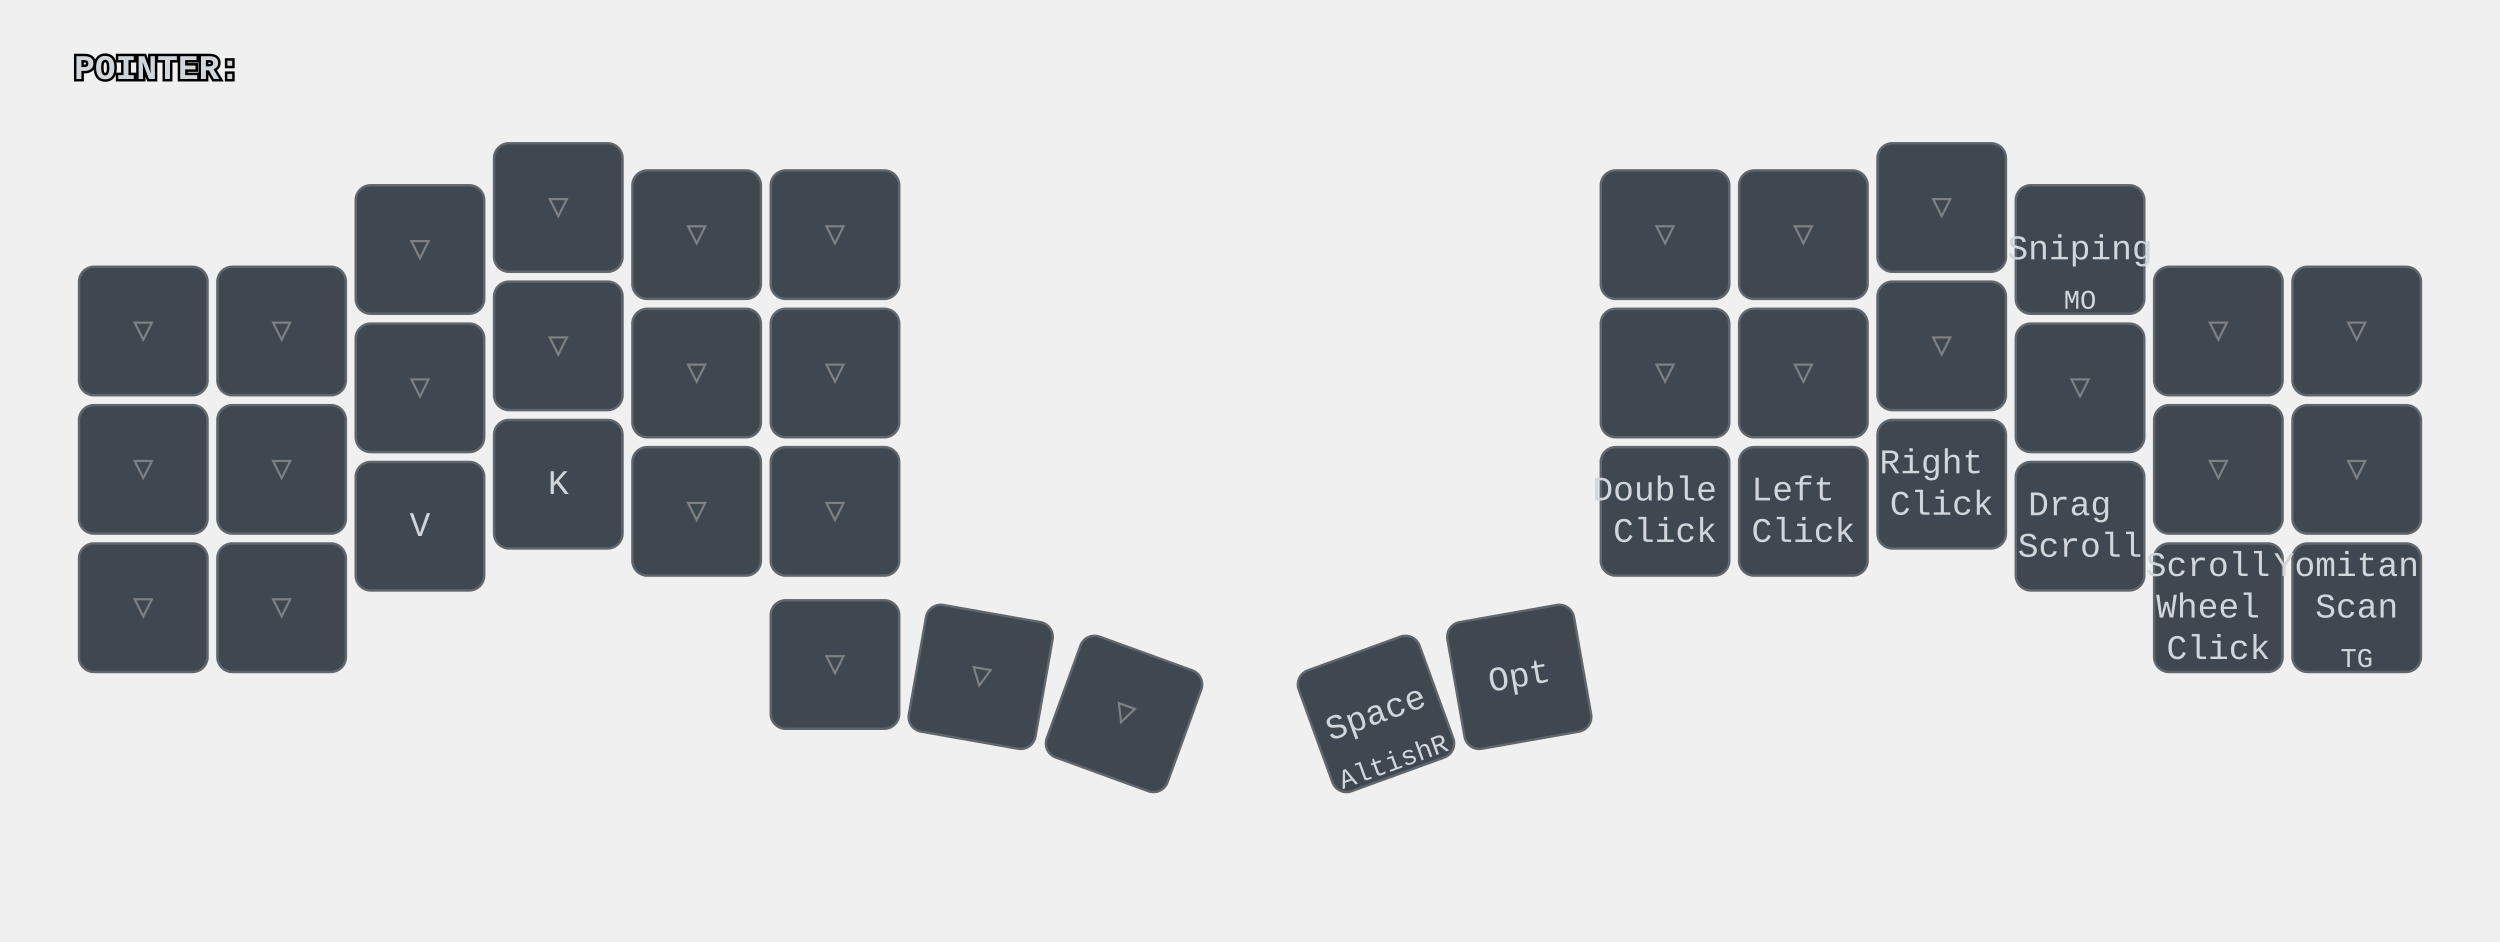
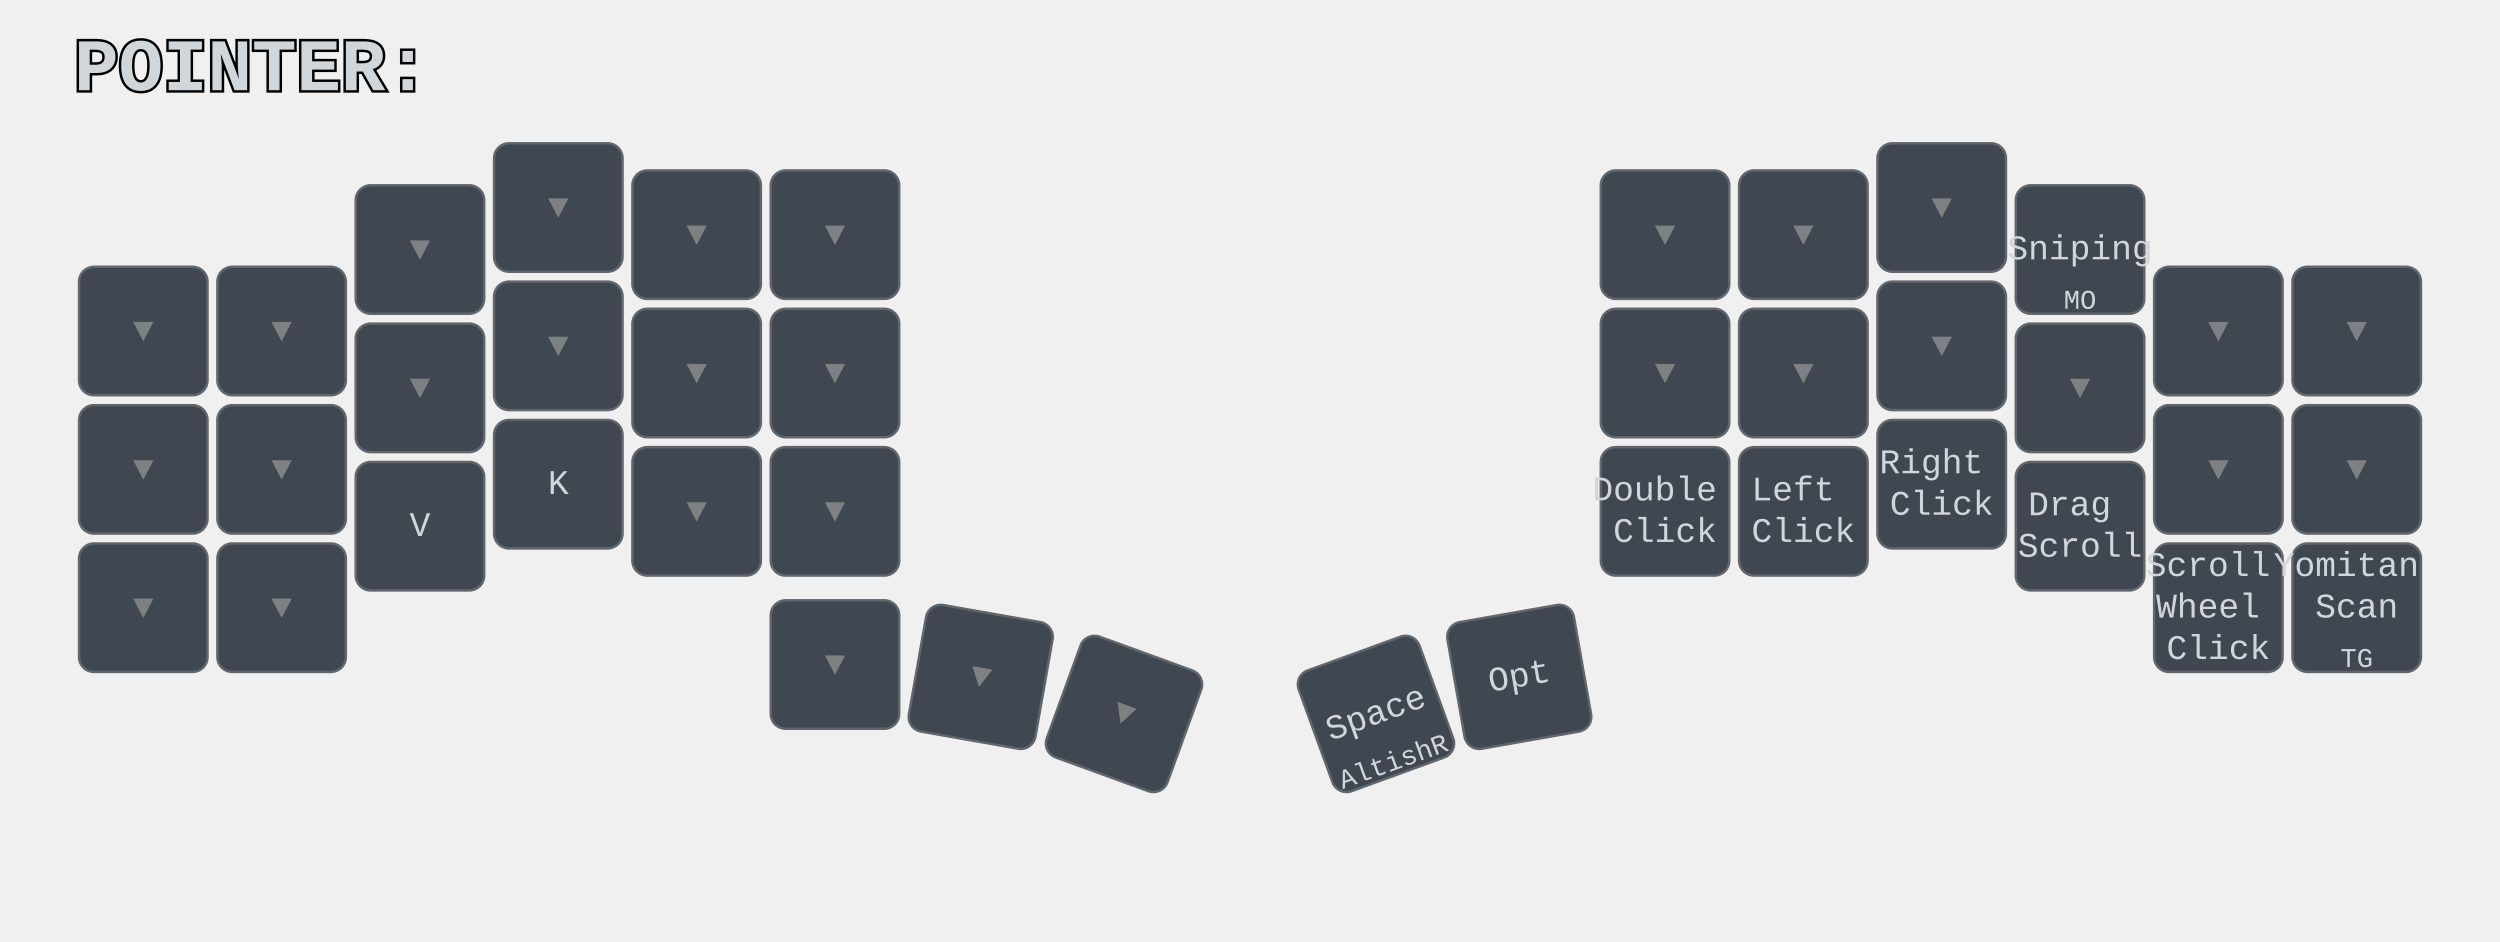
<svg xmlns="http://www.w3.org/2000/svg" width="1012" height="381" viewBox="0 0 1012 381" class="keymap">
  <defs>/* start glyphs */
<svg id="mdi:arrow-bottom-left">
      <svg id="mdi-arrow-bottom-left" viewBox="0 0 24 24">
        <path d="M19,6.41L17.59,5L7,15.59V9H5V19H15V17H8.41L19,6.41Z" />
      </svg>
    </svg>
    <svg id="mdi:arrow-bottom-right">
      <svg id="mdi-arrow-bottom-right" viewBox="0 0 24 24">
        <path d="M5,6.41L6.41,5L17,15.59V9H19V19H9V17H15.59L5,6.41Z" />
      </svg>
    </svg>
    <svg id="mdi:arrow-left">
      <svg id="mdi-arrow-left" viewBox="0 0 24 24">
        <path d="M20,11V13H8L13.5,18.5L12.08,19.92L4.16,12L12.08,4.08L13.5,5.5L8,11H20Z" />
      </svg>
    </svg>
    <svg id="mdi:arrow-right">
      <svg id="mdi-arrow-right" viewBox="0 0 24 24">
        <path d="M4,11V13H16L10.5,18.5L11.92,19.92L19.84,12L11.92,4.08L10.5,5.5L16,11H4Z" />
      </svg>
    </svg>
    <svg id="mdi:arrow-top-left">
      <svg id="mdi-arrow-top-left" viewBox="0 0 24 24">
        <path d="M19,17.59L17.59,19L7,8.41V15H5V5H15V7H8.41L19,17.59Z" />
      </svg>
    </svg>
    <svg id="mdi:arrow-top-right">
      <svg id="mdi-arrow-top-right" viewBox="0 0 24 24">
        <path d="M5,17.59L15.59,7H9V5H19V15H17V8.41L6.41,19L5,17.59Z" />
      </svg>
    </svg>
  </defs>/* end glyphs */
<style>/* inherit to force styles through use tags */
svg path {
    fill: inherit;
}

/* font and background color specifications */
svg.keymap {
-     font-family: SFMono-Regular,Consolas,Liberation Mono,Menlo,monospace;
+     font-family: Monaspace Krypton,Consolas,Liberation Mono,Menlo,monospace;
    font-size: 14px;
    font-kerning: normal;
    text-rendering: optimizeLegibility;
    fill: #24292e;
}

/* default key styling */
rect.key {
    fill: #f6f8fa;
    stroke: #c9cccf;
    stroke-width: 1;
}

/* default key side styling, only used is draw_key_sides is set */
rect.side {
    filter: brightness(90%);
}

/* color accent for combo boxes */
rect.combo, rect.combo-separate {
    fill: #cdf;
}

/* color accent for held keys */
rect.held, rect.combo.held {
    fill: #fdd;
}

/* color accent for ghost (optional) keys */
rect.ghost, rect.combo.ghost {
    stroke-dasharray: 4, 4;
    stroke-width: 2;
}

text {
    text-anchor: middle;
    dominant-baseline: middle;
}

/* styling for layer labels */
text.label {
+  font-size: 30px;
    font-weight: bold;
    text-anchor: start;
    stroke: white;
    stroke-width: 2;
    paint-order: stroke;
}

/* styling for combo tap, and key hold/shifted label text */
text.combo, text.hold, text.shifted {
    font-size: 11px;
}

text.hold {
    text-anchor: middle;
    dominant-baseline: auto;
}

text.shifted {
    text-anchor: middle;
    dominant-baseline: hanging;
}

/* styling for hold/shifted label text in combo box */
text.combo.hold, text.combo.shifted {
    font-size: 8px;
}

/* lighter symbol for transparent keys */
text.trans {
    fill: #7b7e81;
}

/* styling for combo dendrons */
path.combo {
    stroke-width: 1;
    stroke: gray;
    fill: none;
}

/* Start Tabler Icons Cleanup */
/* cannot use height/width with glyphs */
.icon-tabler &gt; path {
    fill: inherit;
    stroke: inherit;
    stroke-width: 2;
}
/* hide tabler's default box */
.icon-tabler &gt; path[stroke="none"][fill="none"] {
    visibility: hidden;
}
/* End Tabler Icons Cleanup */

svg.keymap { fill: #d1d6db; }
rect.key { fill: #3f4750; }
rect.key, rect.combo { stroke: #60666c; }
rect.combo, rect.combo-separate { fill: #1f3d7a; }
rect.held, rect.combo.held { fill: #854747; }
text.label, text.footer { stroke: black; }
text.trans { fill: #7e8184; }
path.combo { stroke: #7f7f7f; }
</style>
  <g transform="translate(30, 0)" class="layer-POINTER">
    <text x="0" y="28" class="label" id="POINTER">POINTER:</text>
    <g transform="translate(0, 56)">
      <g transform="translate(28, 78)" class="key trans keypos-0">
        <rect rx="6" ry="6" x="-26" y="-26" width="52" height="52" class="key trans" />
-         <text x="0" y="0" class="key trans tap">▽</text>
+         <text x="0" y="0" class="key trans tap">▼</text>
      </g>
      <g transform="translate(84, 78)" class="key trans keypos-1">
        <rect rx="6" ry="6" x="-26" y="-26" width="52" height="52" class="key trans" />
-         <text x="0" y="0" class="key trans tap">▽</text>
+         <text x="0" y="0" class="key trans tap">▼</text>
      </g>
      <g transform="translate(140, 45)" class="key trans keypos-2">
        <rect rx="6" ry="6" x="-26" y="-26" width="52" height="52" class="key trans" />
-         <text x="0" y="0" class="key trans tap">▽</text>
+         <text x="0" y="0" class="key trans tap">▼</text>
      </g>
      <g transform="translate(196, 28)" class="key trans keypos-3">
        <rect rx="6" ry="6" x="-26" y="-26" width="52" height="52" class="key trans" />
-         <text x="0" y="0" class="key trans tap">▽</text>
+         <text x="0" y="0" class="key trans tap">▼</text>
      </g>
      <g transform="translate(252, 39)" class="key trans keypos-4">
        <rect rx="6" ry="6" x="-26" y="-26" width="52" height="52" class="key trans" />
-         <text x="0" y="0" class="key trans tap">▽</text>
+         <text x="0" y="0" class="key trans tap">▼</text>
      </g>
      <g transform="translate(308, 39)" class="key trans keypos-5">
        <rect rx="6" ry="6" x="-26" y="-26" width="52" height="52" class="key trans" />
-         <text x="0" y="0" class="key trans tap">▽</text>
+         <text x="0" y="0" class="key trans tap">▼</text>
      </g>
      <g transform="translate(644, 39)" class="key trans keypos-6">
        <rect rx="6" ry="6" x="-26" y="-26" width="52" height="52" class="key trans" />
-         <text x="0" y="0" class="key trans tap">▽</text>
+         <text x="0" y="0" class="key trans tap">▼</text>
      </g>
      <g transform="translate(700, 39)" class="key trans keypos-7">
        <rect rx="6" ry="6" x="-26" y="-26" width="52" height="52" class="key trans" />
-         <text x="0" y="0" class="key trans tap">▽</text>
+         <text x="0" y="0" class="key trans tap">▼</text>
      </g>
      <g transform="translate(756, 28)" class="key trans keypos-8">
        <rect rx="6" ry="6" x="-26" y="-26" width="52" height="52" class="key trans" />
-         <text x="0" y="0" class="key trans tap">▽</text>
+         <text x="0" y="0" class="key trans tap">▼</text>
      </g>
      <g transform="translate(812, 45)" class="key keypos-9">
        <rect rx="6" ry="6" x="-26" y="-26" width="52" height="52" class="key" />
        <text x="0" y="0" class="key tap">Sniping</text>
        <text x="0" y="24" class="key hold">MO</text>
      </g>
      <g transform="translate(868, 78)" class="key trans keypos-10">
        <rect rx="6" ry="6" x="-26" y="-26" width="52" height="52" class="key trans" />
-         <text x="0" y="0" class="key trans tap">▽</text>
+         <text x="0" y="0" class="key trans tap">▼</text>
      </g>
      <g transform="translate(924, 78)" class="key trans keypos-11">
        <rect rx="6" ry="6" x="-26" y="-26" width="52" height="52" class="key trans" />
-         <text x="0" y="0" class="key trans tap">▽</text>
+         <text x="0" y="0" class="key trans tap">▼</text>
      </g>
      <g transform="translate(28, 134)" class="key trans keypos-12">
        <rect rx="6" ry="6" x="-26" y="-26" width="52" height="52" class="key trans" />
-         <text x="0" y="0" class="key trans tap">▽</text>
+         <text x="0" y="0" class="key trans tap">▼</text>
      </g>
      <g transform="translate(84, 134)" class="key trans keypos-13">
        <rect rx="6" ry="6" x="-26" y="-26" width="52" height="52" class="key trans" />
-         <text x="0" y="0" class="key trans tap">▽</text>
+         <text x="0" y="0" class="key trans tap">▼</text>
      </g>
      <g transform="translate(140, 101)" class="key trans keypos-14">
        <rect rx="6" ry="6" x="-26" y="-26" width="52" height="52" class="key trans" />
-         <text x="0" y="0" class="key trans tap">▽</text>
+         <text x="0" y="0" class="key trans tap">▼</text>
      </g>
      <g transform="translate(196, 84)" class="key trans keypos-15">
        <rect rx="6" ry="6" x="-26" y="-26" width="52" height="52" class="key trans" />
-         <text x="0" y="0" class="key trans tap">▽</text>
+         <text x="0" y="0" class="key trans tap">▼</text>
      </g>
      <g transform="translate(252, 95)" class="key trans keypos-16">
        <rect rx="6" ry="6" x="-26" y="-26" width="52" height="52" class="key trans" />
-         <text x="0" y="0" class="key trans tap">▽</text>
+         <text x="0" y="0" class="key trans tap">▼</text>
      </g>
      <g transform="translate(308, 95)" class="key trans keypos-17">
        <rect rx="6" ry="6" x="-26" y="-26" width="52" height="52" class="key trans" />
-         <text x="0" y="0" class="key trans tap">▽</text>
+         <text x="0" y="0" class="key trans tap">▼</text>
      </g>
      <g transform="translate(644, 95)" class="key trans keypos-18">
        <rect rx="6" ry="6" x="-26" y="-26" width="52" height="52" class="key trans" />
-         <text x="0" y="0" class="key trans tap">▽</text>
+         <text x="0" y="0" class="key trans tap">▼</text>
      </g>
      <g transform="translate(700, 95)" class="key trans keypos-19">
        <rect rx="6" ry="6" x="-26" y="-26" width="52" height="52" class="key trans" />
-         <text x="0" y="0" class="key trans tap">▽</text>
+         <text x="0" y="0" class="key trans tap">▼</text>
      </g>
      <g transform="translate(756, 84)" class="key trans keypos-20">
        <rect rx="6" ry="6" x="-26" y="-26" width="52" height="52" class="key trans" />
-         <text x="0" y="0" class="key trans tap">▽</text>
+         <text x="0" y="0" class="key trans tap">▼</text>
      </g>
      <g transform="translate(812, 101)" class="key trans keypos-21">
        <rect rx="6" ry="6" x="-26" y="-26" width="52" height="52" class="key trans" />
-         <text x="0" y="0" class="key trans tap">▽</text>
+         <text x="0" y="0" class="key trans tap">▼</text>
      </g>
      <g transform="translate(868, 134)" class="key trans keypos-22">
        <rect rx="6" ry="6" x="-26" y="-26" width="52" height="52" class="key trans" />
-         <text x="0" y="0" class="key trans tap">▽</text>
+         <text x="0" y="0" class="key trans tap">▼</text>
      </g>
      <g transform="translate(924, 134)" class="key trans keypos-23">
        <rect rx="6" ry="6" x="-26" y="-26" width="52" height="52" class="key trans" />
-         <text x="0" y="0" class="key trans tap">▽</text>
+         <text x="0" y="0" class="key trans tap">▼</text>
      </g>
      <g transform="translate(28, 190)" class="key trans keypos-24">
        <rect rx="6" ry="6" x="-26" y="-26" width="52" height="52" class="key trans" />
-         <text x="0" y="0" class="key trans tap">▽</text>
+         <text x="0" y="0" class="key trans tap">▼</text>
      </g>
      <g transform="translate(84, 190)" class="key trans keypos-25">
        <rect rx="6" ry="6" x="-26" y="-26" width="52" height="52" class="key trans" />
-         <text x="0" y="0" class="key trans tap">▽</text>
+         <text x="0" y="0" class="key trans tap">▼</text>
      </g>
      <g transform="translate(140, 157)" class="key keypos-26">
        <rect rx="6" ry="6" x="-26" y="-26" width="52" height="52" class="key" />
        <text x="0" y="0" class="key tap">V</text>
      </g>
      <g transform="translate(196, 140)" class="key keypos-27">
        <rect rx="6" ry="6" x="-26" y="-26" width="52" height="52" class="key" />
        <text x="0" y="0" class="key tap">K</text>
      </g>
      <g transform="translate(252, 151)" class="key trans keypos-28">
        <rect rx="6" ry="6" x="-26" y="-26" width="52" height="52" class="key trans" />
-         <text x="0" y="0" class="key trans tap">▽</text>
+         <text x="0" y="0" class="key trans tap">▼</text>
      </g>
      <g transform="translate(308, 151)" class="key trans keypos-29">
        <rect rx="6" ry="6" x="-26" y="-26" width="52" height="52" class="key trans" />
-         <text x="0" y="0" class="key trans tap">▽</text>
+         <text x="0" y="0" class="key trans tap">▼</text>
      </g>
      <g transform="translate(644, 151)" class="key keypos-30">
        <rect rx="6" ry="6" x="-26" y="-26" width="52" height="52" class="key" />
        <text x="0" y="0" class="key tap">
          <tspan x="0" dy="-0.6em">Double</tspan>
          <tspan x="0" dy="1.2em">Click</tspan>
        </text>
      </g>
      <g transform="translate(700, 151)" class="key keypos-31">
        <rect rx="6" ry="6" x="-26" y="-26" width="52" height="52" class="key" />
        <text x="0" y="0" class="key tap">
          <tspan x="0" dy="-0.6em">Left</tspan>
          <tspan x="0" dy="1.2em">Click</tspan>
        </text>
      </g>
      <g transform="translate(756, 140)" class="key keypos-32">
        <rect rx="6" ry="6" x="-26" y="-26" width="52" height="52" class="key" />
        <text x="0" y="0" class="key tap">
          <tspan x="0" dy="-0.6em">Right</tspan>
          <tspan x="0" dy="1.2em">Click</tspan>
        </text>
      </g>
      <g transform="translate(812, 157)" class="key keypos-33">
        <rect rx="6" ry="6" x="-26" y="-26" width="52" height="52" class="key" />
        <text x="0" y="0" class="key tap">
          <tspan x="0" dy="-0.6em">Drag</tspan>
          <tspan x="0" dy="1.2em">Scroll</tspan>
        </text>
      </g>
      <g transform="translate(868, 190)" class="key keypos-34">
        <rect rx="6" ry="6" x="-26" y="-26" width="52" height="52" class="key" />
        <text x="0" y="0" class="key tap">
          <tspan x="0" dy="-1.2em">Scroll</tspan>
          <tspan x="0" dy="1.2em">Wheel</tspan>
          <tspan x="0" dy="1.2em">Click</tspan>
        </text>
      </g>
      <g transform="translate(924, 190)" class="key keypos-35">
        <rect rx="6" ry="6" x="-26" y="-26" width="52" height="52" class="key" />
        <text x="0" y="0" class="key tap">
          <tspan x="0" dy="-1.2em">Yomitan</tspan>
          <tspan x="0" dy="1.2em">Scan</tspan>
        </text>
        <text x="0" y="24" class="key hold">TG</text>
      </g>
      <g transform="translate(308, 213)" class="key trans keypos-36">
        <rect rx="6" ry="6" x="-26" y="-26" width="52" height="52" class="key trans" />
-         <text x="0" y="0" class="key trans tap">▽</text>
+         <text x="0" y="0" class="key trans tap">▼</text>
      </g>
      <g transform="translate(367, 218) rotate(10.0)" class="key trans keypos-37">
        <rect rx="6" ry="6" x="-26" y="-26" width="52" height="52" class="key trans" />
-         <text x="0" y="0" class="key trans tap">▽</text>
+         <text x="0" y="0" class="key trans tap">▼</text>
      </g>
      <g transform="translate(425, 233) rotate(20.0)" class="key trans keypos-38">
        <rect rx="6" ry="6" x="-26" y="-26" width="52" height="52" class="key trans" />
-         <text x="0" y="0" class="key trans tap">▽</text>
+         <text x="0" y="0" class="key trans tap">▼</text>
      </g>
      <g transform="translate(527, 233) rotate(-20.0)" class="key keypos-39">
        <rect rx="6" ry="6" x="-26" y="-26" width="52" height="52" class="key" />
        <text x="0" y="0" class="key tap">Space</text>
        <text x="0" y="24" class="key hold">AltishR</text>
      </g>
      <g transform="translate(585, 218) rotate(-10.0)" class="key keypos-40">
        <rect rx="6" ry="6" x="-26" y="-26" width="52" height="52" class="key" />
        <text x="0" y="0" class="key tap">Opt</text>
      </g>
    </g>
  </g>
</svg>
